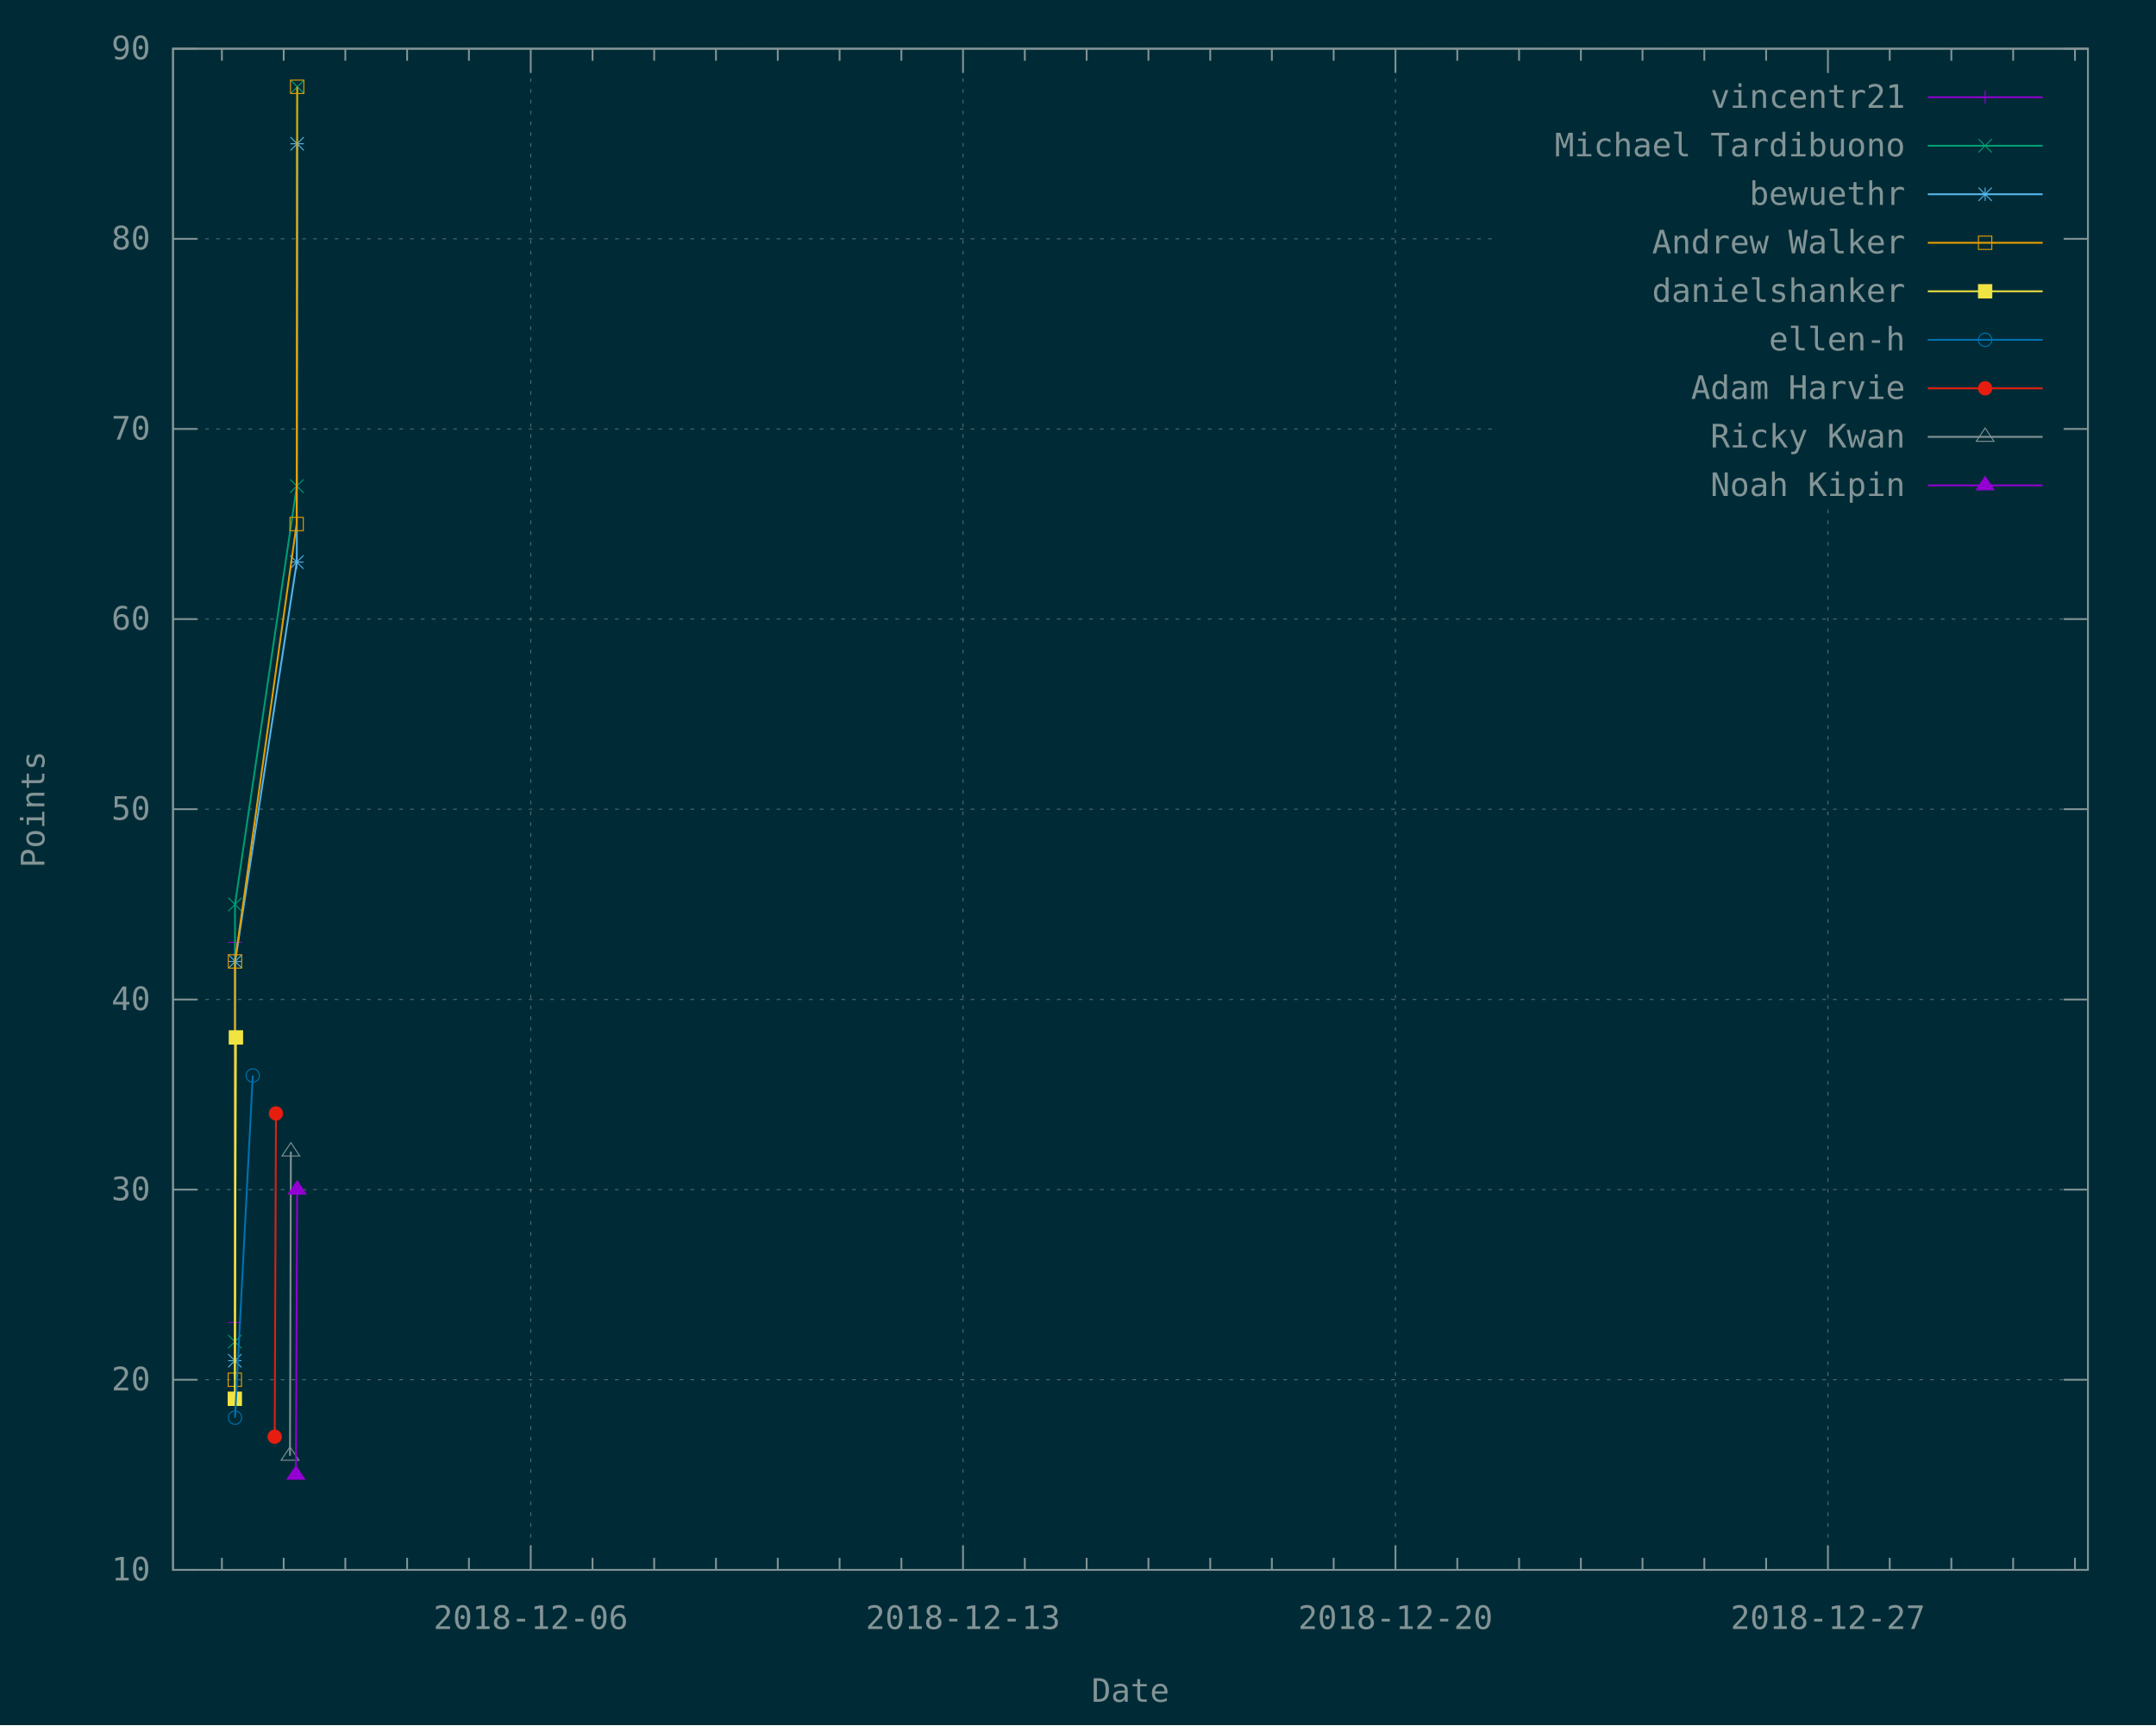
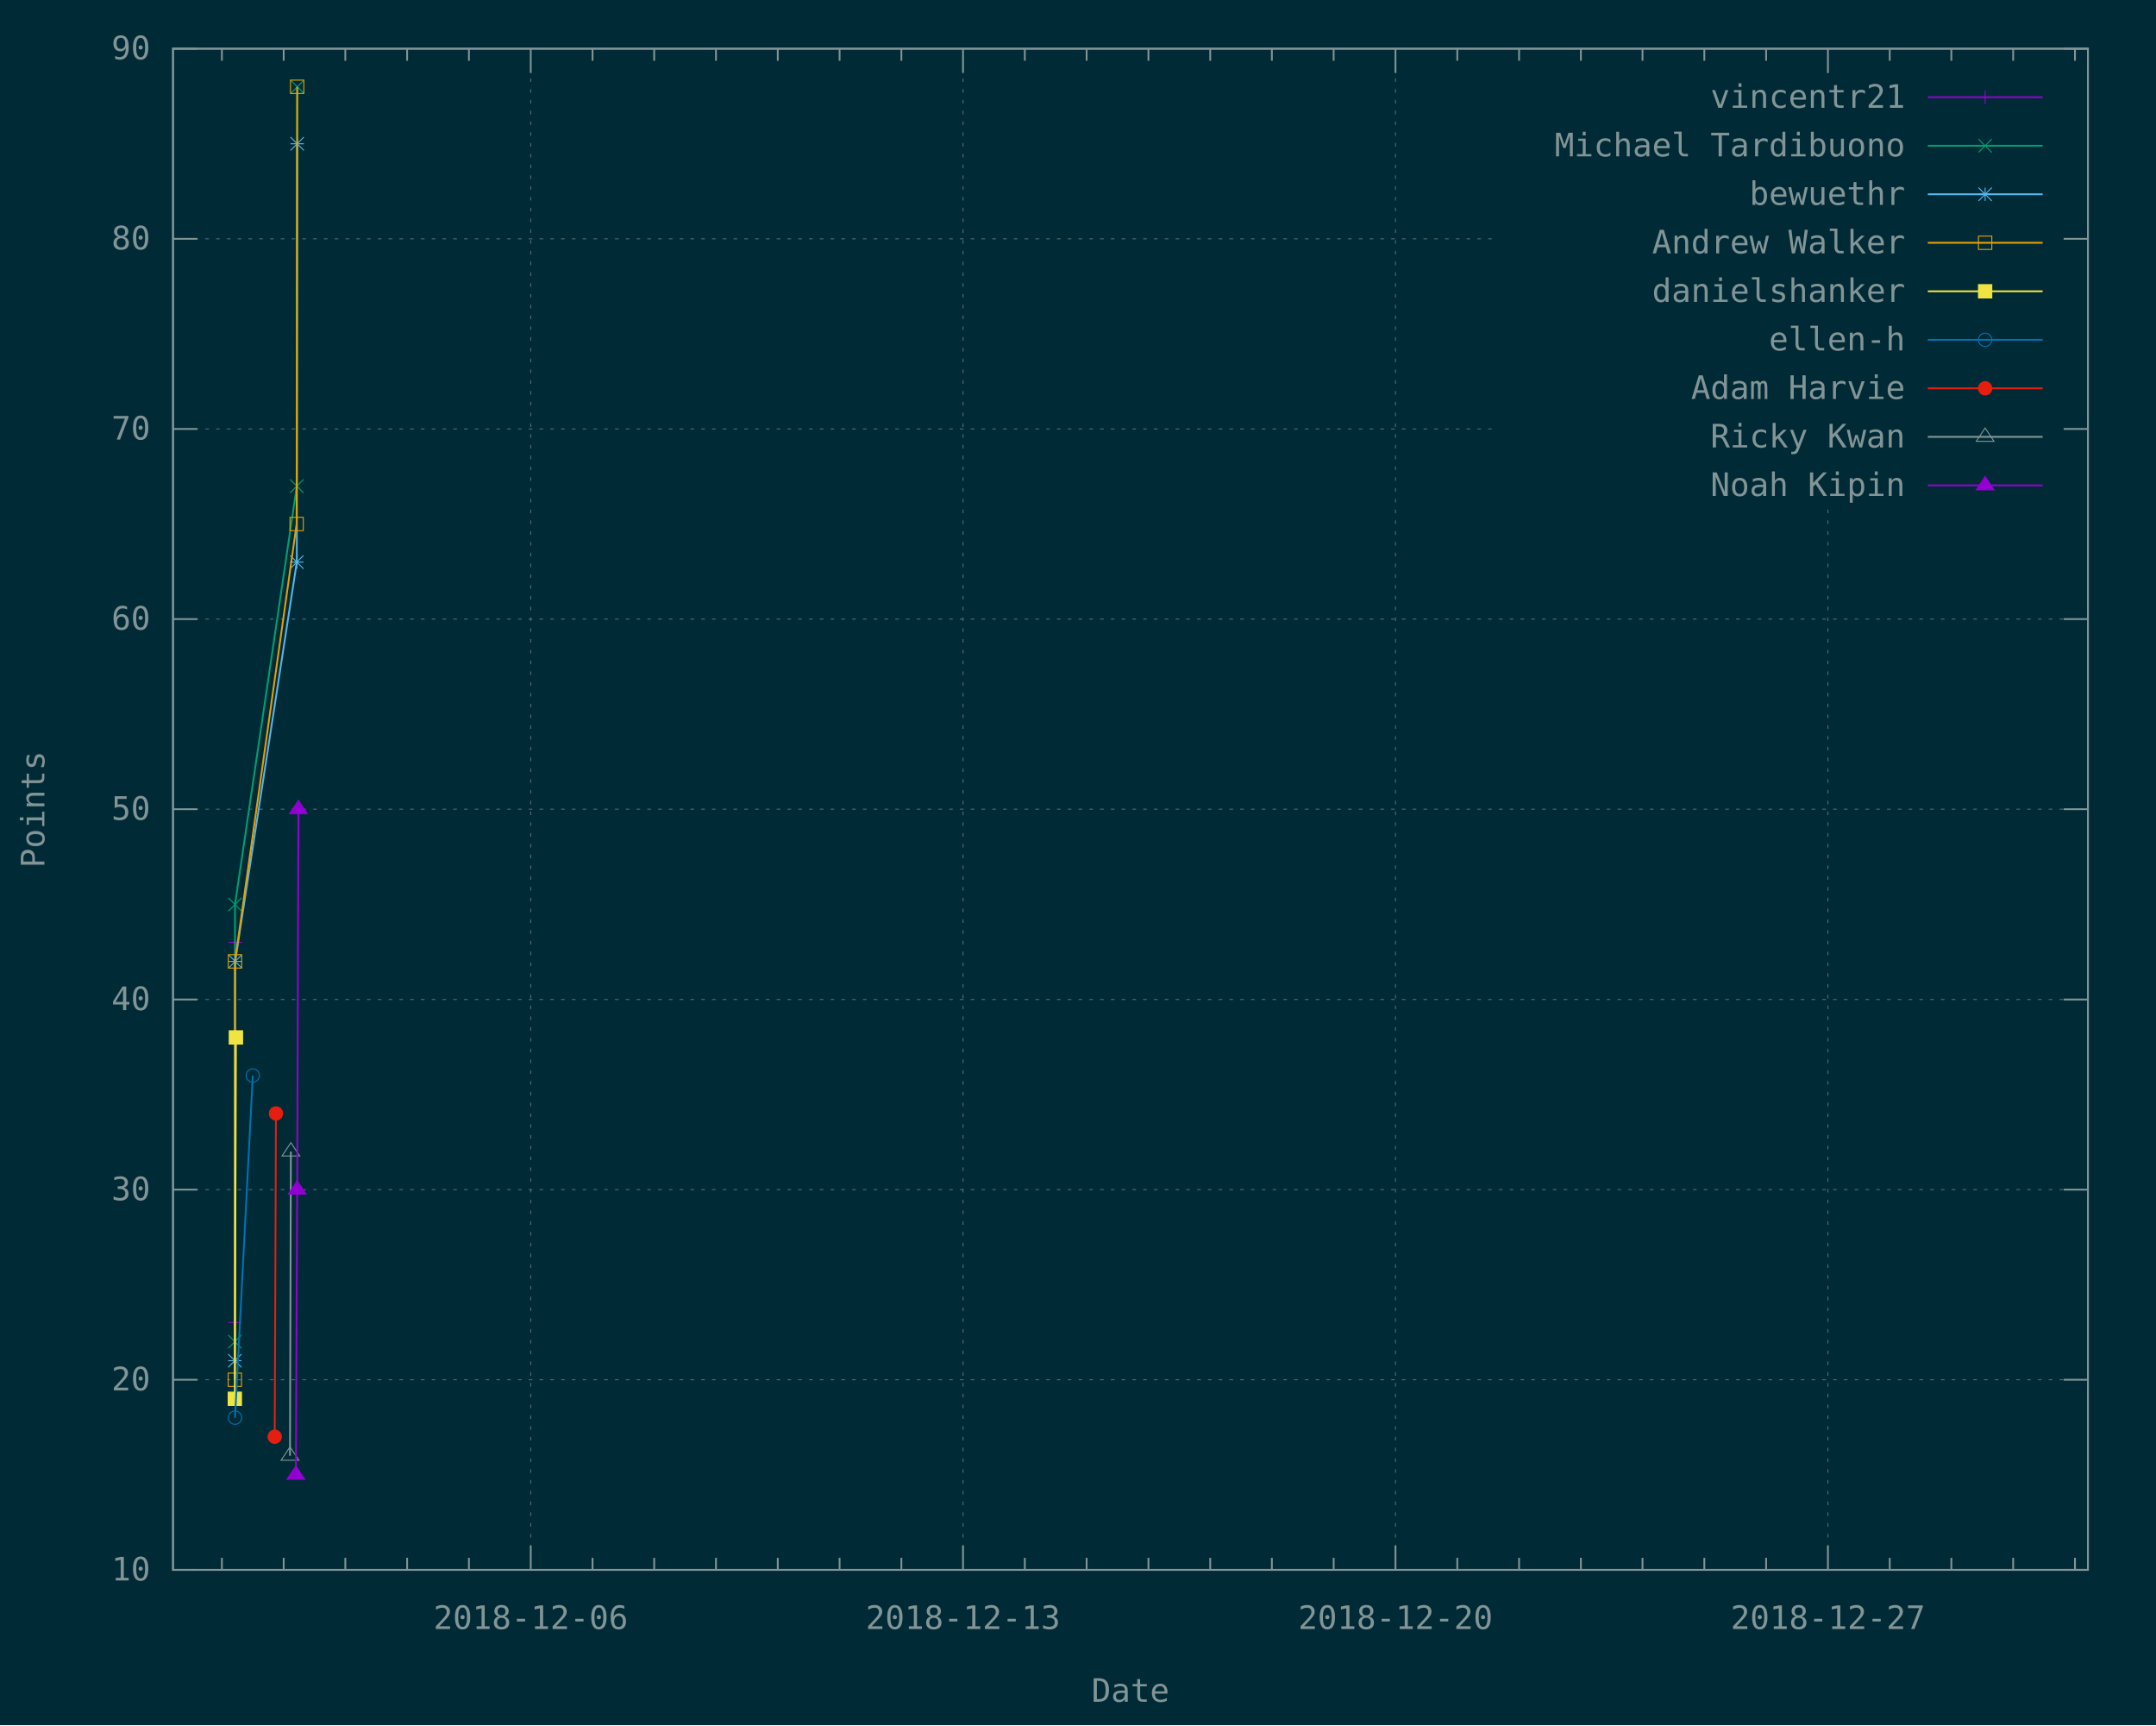
<svg xmlns="http://www.w3.org/2000/svg" xmlns:xlink="http://www.w3.org/1999/xlink" width="1200" height="960" viewBox="0 0 1200 960">
  <g id="gnuplot_canvas">
    <rect x="0" y="0" width="1200" height="960" fill="#002b36" />
    <defs>
      <circle id="gpDot" r="0.5" stroke-width="0.5" />
      <path id="gpPt0" stroke-width="0.148" stroke="currentColor" d="M-1,0 h2 M0,-1 v2" />
      <path id="gpPt1" stroke-width="0.148" stroke="currentColor" d="M-1,-1 L1,1 M1,-1 L-1,1" />
      <path id="gpPt2" stroke-width="0.148" stroke="currentColor" d="M-1,0 L1,0 M0,-1 L0,1 M-1,-1 L1,1 M-1,1 L1,-1" />
      <rect id="gpPt3" stroke-width="0.148" stroke="currentColor" x="-1" y="-1" width="2" height="2" />
      <rect id="gpPt4" stroke-width="0.148" stroke="currentColor" fill="currentColor" x="-1" y="-1" width="2" height="2" />
      <circle id="gpPt5" stroke-width="0.148" stroke="currentColor" cx="0" cy="0" r="1" />
      <use xlink:href="#gpPt5" id="gpPt6" fill="currentColor" stroke="none" />
      <path id="gpPt7" stroke-width="0.148" stroke="currentColor" d="M0,-1.33 L-1.33,0.67 L1.33,0.67 z" />
      <use xlink:href="#gpPt7" id="gpPt8" fill="currentColor" stroke="none" />
      <use xlink:href="#gpPt7" id="gpPt9" stroke="currentColor" transform="rotate(180)" />
      <use xlink:href="#gpPt9" id="gpPt10" fill="currentColor" stroke="none" />
      <use xlink:href="#gpPt3" id="gpPt11" stroke="currentColor" transform="rotate(45)" />
      <use xlink:href="#gpPt11" id="gpPt12" fill="currentColor" stroke="none" />
      <path id="gpPt13" stroke-width="0.148" stroke="currentColor" d="M0,1.330 L1.265,0.411 L0.782,-1.067 L-0.782,-1.076 L-1.265,0.411 z" />
      <use xlink:href="#gpPt13" id="gpPt14" fill="currentColor" stroke="none" />
      <filter id="textbox" filterUnits="objectBoundingBox" x="0" y="0" height="1" width="1">
        <feFlood flood-color="#002B36" flood-opacity="1" result="bgnd" />
        <feComposite in="SourceGraphic" in2="bgnd" operator="atop" />
      </filter>
      <filter id="greybox" filterUnits="objectBoundingBox" x="0" y="0" height="1" width="1">
        <feFlood flood-color="lightgrey" flood-opacity="1" result="grey" />
        <feComposite in="SourceGraphic" in2="grey" operator="atop" />
      </filter>
    </defs>
    <g fill="none" color="#002B36" stroke="currentColor" stroke-width="1.00" stroke-linecap="butt" stroke-linejoin="miter">
</g>
    <g fill="none" color="black" stroke="currentColor" stroke-width="1.00" stroke-linecap="butt" stroke-linejoin="miter">
</g>
    <g fill="none" color="black" stroke="rgb(131, 148, 150)" stroke-width="0.50" stroke-linecap="butt" stroke-linejoin="miter">
</g>
    <g fill="none" color="gray" stroke="currentColor" stroke-width="0.50" stroke-linecap="butt" stroke-linejoin="miter">
      <path stroke="rgb( 88, 110, 117)" stroke-dasharray="2,4" class="gridline" d="M96.3,873.6 L1162.1,873.6  " />
    </g>
    <g fill="none" color="gray" stroke="rgb( 88, 110, 117)" stroke-width="1.00" stroke-linecap="butt" stroke-linejoin="miter">
</g>
    <g fill="none" color="black" stroke="currentColor" stroke-width="1.00" stroke-linecap="butt" stroke-linejoin="miter">
      <path stroke="rgb(131, 148, 150)" d="M96.3,873.6 L109.8,873.6 M1162.1,873.6 L1148.6,873.6  " />
      <g transform="translate(83.7,879.5)" stroke="none" fill="rgb(131,148,150)" font-family="Inconsolata" font-size="18.00" text-anchor="end">
        <text>
          <tspan font-family="Inconsolata"> 10</tspan>
        </text>
      </g>
    </g>
    <g fill="none" color="black" stroke="currentColor" stroke-width="1.00" stroke-linecap="butt" stroke-linejoin="miter">
</g>
    <g fill="none" color="black" stroke="rgb(131, 148, 150)" stroke-width="0.50" stroke-linecap="butt" stroke-linejoin="miter">
</g>
    <g fill="none" color="gray" stroke="currentColor" stroke-width="0.50" stroke-linecap="butt" stroke-linejoin="miter">
      <path stroke="rgb( 88, 110, 117)" stroke-dasharray="2,4" class="gridline" d="M96.3,767.8 L1162.1,767.8  " />
    </g>
    <g fill="none" color="gray" stroke="rgb( 88, 110, 117)" stroke-width="1.00" stroke-linecap="butt" stroke-linejoin="miter">
</g>
    <g fill="none" color="black" stroke="currentColor" stroke-width="1.00" stroke-linecap="butt" stroke-linejoin="miter">
      <path stroke="rgb(131, 148, 150)" d="M96.3,767.8 L109.8,767.8 M1162.1,767.8 L1148.6,767.8  " />
      <g transform="translate(83.7,773.7)" stroke="none" fill="rgb(131,148,150)" font-family="Inconsolata" font-size="18.00" text-anchor="end">
        <text>
          <tspan font-family="Inconsolata"> 20</tspan>
        </text>
      </g>
    </g>
    <g fill="none" color="black" stroke="currentColor" stroke-width="1.00" stroke-linecap="butt" stroke-linejoin="miter">
</g>
    <g fill="none" color="black" stroke="rgb(131, 148, 150)" stroke-width="0.50" stroke-linecap="butt" stroke-linejoin="miter">
</g>
    <g fill="none" color="gray" stroke="currentColor" stroke-width="0.50" stroke-linecap="butt" stroke-linejoin="miter">
      <path stroke="rgb( 88, 110, 117)" stroke-dasharray="2,4" class="gridline" d="M96.3,662.0 L1162.1,662.0  " />
    </g>
    <g fill="none" color="gray" stroke="rgb( 88, 110, 117)" stroke-width="1.00" stroke-linecap="butt" stroke-linejoin="miter">
</g>
    <g fill="none" color="black" stroke="currentColor" stroke-width="1.00" stroke-linecap="butt" stroke-linejoin="miter">
      <path stroke="rgb(131, 148, 150)" d="M96.3,662.0 L109.8,662.0 M1162.1,662.0 L1148.6,662.0  " />
      <g transform="translate(83.7,667.9)" stroke="none" fill="rgb(131,148,150)" font-family="Inconsolata" font-size="18.00" text-anchor="end">
        <text>
          <tspan font-family="Inconsolata"> 30</tspan>
        </text>
      </g>
    </g>
    <g fill="none" color="black" stroke="currentColor" stroke-width="1.00" stroke-linecap="butt" stroke-linejoin="miter">
</g>
    <g fill="none" color="black" stroke="rgb(131, 148, 150)" stroke-width="0.50" stroke-linecap="butt" stroke-linejoin="miter">
</g>
    <g fill="none" color="gray" stroke="currentColor" stroke-width="0.50" stroke-linecap="butt" stroke-linejoin="miter">
      <path stroke="rgb( 88, 110, 117)" stroke-dasharray="2,4" class="gridline" d="M96.3,556.2 L1162.1,556.2  " />
    </g>
    <g fill="none" color="gray" stroke="rgb( 88, 110, 117)" stroke-width="1.00" stroke-linecap="butt" stroke-linejoin="miter">
</g>
    <g fill="none" color="black" stroke="currentColor" stroke-width="1.00" stroke-linecap="butt" stroke-linejoin="miter">
      <path stroke="rgb(131, 148, 150)" d="M96.3,556.2 L109.8,556.2 M1162.1,556.2 L1148.6,556.2  " />
      <g transform="translate(83.7,562.1)" stroke="none" fill="rgb(131,148,150)" font-family="Inconsolata" font-size="18.00" text-anchor="end">
        <text>
          <tspan font-family="Inconsolata"> 40</tspan>
        </text>
      </g>
    </g>
    <g fill="none" color="black" stroke="currentColor" stroke-width="1.00" stroke-linecap="butt" stroke-linejoin="miter">
</g>
    <g fill="none" color="black" stroke="rgb(131, 148, 150)" stroke-width="0.50" stroke-linecap="butt" stroke-linejoin="miter">
</g>
    <g fill="none" color="gray" stroke="currentColor" stroke-width="0.50" stroke-linecap="butt" stroke-linejoin="miter">
      <path stroke="rgb( 88, 110, 117)" stroke-dasharray="2,4" class="gridline" d="M96.3,450.3 L1162.1,450.3  " />
    </g>
    <g fill="none" color="gray" stroke="rgb( 88, 110, 117)" stroke-width="1.00" stroke-linecap="butt" stroke-linejoin="miter">
</g>
    <g fill="none" color="black" stroke="currentColor" stroke-width="1.00" stroke-linecap="butt" stroke-linejoin="miter">
      <path stroke="rgb(131, 148, 150)" d="M96.3,450.3 L109.8,450.3 M1162.1,450.3 L1148.6,450.3  " />
      <g transform="translate(83.7,456.2)" stroke="none" fill="rgb(131,148,150)" font-family="Inconsolata" font-size="18.00" text-anchor="end">
        <text>
          <tspan font-family="Inconsolata"> 50</tspan>
        </text>
      </g>
    </g>
    <g fill="none" color="black" stroke="currentColor" stroke-width="1.00" stroke-linecap="butt" stroke-linejoin="miter">
</g>
    <g fill="none" color="black" stroke="rgb(131, 148, 150)" stroke-width="0.50" stroke-linecap="butt" stroke-linejoin="miter">
</g>
    <g fill="none" color="gray" stroke="currentColor" stroke-width="0.50" stroke-linecap="butt" stroke-linejoin="miter">
      <path stroke="rgb( 88, 110, 117)" stroke-dasharray="2,4" class="gridline" d="M96.3,344.5 L1162.1,344.5  " />
    </g>
    <g fill="none" color="gray" stroke="rgb( 88, 110, 117)" stroke-width="1.00" stroke-linecap="butt" stroke-linejoin="miter">
</g>
    <g fill="none" color="black" stroke="currentColor" stroke-width="1.00" stroke-linecap="butt" stroke-linejoin="miter">
      <path stroke="rgb(131, 148, 150)" d="M96.3,344.5 L109.8,344.5 M1162.1,344.5 L1148.6,344.5  " />
      <g transform="translate(83.7,350.4)" stroke="none" fill="rgb(131,148,150)" font-family="Inconsolata" font-size="18.00" text-anchor="end">
        <text>
          <tspan font-family="Inconsolata"> 60</tspan>
        </text>
      </g>
    </g>
    <g fill="none" color="black" stroke="currentColor" stroke-width="1.00" stroke-linecap="butt" stroke-linejoin="miter">
</g>
    <g fill="none" color="black" stroke="rgb(131, 148, 150)" stroke-width="0.50" stroke-linecap="butt" stroke-linejoin="miter">
</g>
    <g fill="none" color="gray" stroke="currentColor" stroke-width="0.50" stroke-linecap="butt" stroke-linejoin="miter">
      <path stroke="rgb( 88, 110, 117)" stroke-dasharray="2,4" class="gridline" d="M96.3,238.7 L833.6,238.7 M1149.5,238.7 L1162.1,238.7  " />
    </g>
    <g fill="none" color="gray" stroke="rgb( 88, 110, 117)" stroke-width="1.00" stroke-linecap="butt" stroke-linejoin="miter">
</g>
    <g fill="none" color="black" stroke="currentColor" stroke-width="1.00" stroke-linecap="butt" stroke-linejoin="miter">
      <path stroke="rgb(131, 148, 150)" d="M96.3,238.7 L109.8,238.7 M1162.1,238.7 L1148.6,238.7  " />
      <g transform="translate(83.7,244.6)" stroke="none" fill="rgb(131,148,150)" font-family="Inconsolata" font-size="18.00" text-anchor="end">
        <text>
          <tspan font-family="Inconsolata"> 70</tspan>
        </text>
      </g>
    </g>
    <g fill="none" color="black" stroke="currentColor" stroke-width="1.00" stroke-linecap="butt" stroke-linejoin="miter">
</g>
    <g fill="none" color="black" stroke="rgb(131, 148, 150)" stroke-width="0.50" stroke-linecap="butt" stroke-linejoin="miter">
</g>
    <g fill="none" color="gray" stroke="currentColor" stroke-width="0.50" stroke-linecap="butt" stroke-linejoin="miter">
      <path stroke="rgb( 88, 110, 117)" stroke-dasharray="2,4" class="gridline" d="M96.3,132.9 L833.6,132.9 M1149.5,132.9 L1162.1,132.9  " />
    </g>
    <g fill="none" color="gray" stroke="rgb( 88, 110, 117)" stroke-width="1.00" stroke-linecap="butt" stroke-linejoin="miter">
</g>
    <g fill="none" color="black" stroke="currentColor" stroke-width="1.00" stroke-linecap="butt" stroke-linejoin="miter">
      <path stroke="rgb(131, 148, 150)" d="M96.3,132.9 L109.8,132.9 M1162.1,132.9 L1148.6,132.9  " />
      <g transform="translate(83.7,138.8)" stroke="none" fill="rgb(131,148,150)" font-family="Inconsolata" font-size="18.00" text-anchor="end">
        <text>
          <tspan font-family="Inconsolata"> 80</tspan>
        </text>
      </g>
    </g>
    <g fill="none" color="black" stroke="currentColor" stroke-width="1.00" stroke-linecap="butt" stroke-linejoin="miter">
</g>
    <g fill="none" color="black" stroke="rgb(131, 148, 150)" stroke-width="0.50" stroke-linecap="butt" stroke-linejoin="miter">
</g>
    <g fill="none" color="gray" stroke="currentColor" stroke-width="0.50" stroke-linecap="butt" stroke-linejoin="miter">
      <path stroke="rgb( 88, 110, 117)" stroke-dasharray="2,4" class="gridline" d="M96.3,27.1 L1162.1,27.1  " />
    </g>
    <g fill="none" color="gray" stroke="rgb( 88, 110, 117)" stroke-width="1.00" stroke-linecap="butt" stroke-linejoin="miter">
</g>
    <g fill="none" color="black" stroke="currentColor" stroke-width="1.00" stroke-linecap="butt" stroke-linejoin="miter">
      <path stroke="rgb(131, 148, 150)" d="M96.3,27.1 L109.8,27.1 M1162.1,27.1 L1148.6,27.1  " />
      <g transform="translate(83.7,33.0)" stroke="none" fill="rgb(131,148,150)" font-family="Inconsolata" font-size="18.00" text-anchor="end">
        <text>
          <tspan font-family="Inconsolata"> 90</tspan>
        </text>
      </g>
    </g>
    <g fill="none" color="black" stroke="currentColor" stroke-width="1.00" stroke-linecap="butt" stroke-linejoin="miter">
      <path stroke="rgb(131, 148, 150)" d="M123.5,873.6 L123.5,866.9 M123.5,27.1 L123.5,33.8 M157.9,873.6 L157.9,866.9 M157.9,27.1 L157.9,33.8   M192.2,873.6 L192.2,866.9 M192.2,27.1 L192.2,33.8 M226.6,873.6 L226.6,866.9 M226.6,27.1 L226.6,33.8   M261.0,873.6 L261.0,866.9 M261.0,27.1 L261.0,33.8  " />
    </g>
    <g fill="none" color="black" stroke="rgb(131, 148, 150)" stroke-width="0.50" stroke-linecap="butt" stroke-linejoin="miter">
</g>
    <g fill="none" color="gray" stroke="currentColor" stroke-width="0.50" stroke-linecap="butt" stroke-linejoin="miter">
      <path stroke="rgb( 88, 110, 117)" stroke-dasharray="2,4" class="gridline" d="M295.4,873.6 L295.4,27.1  " />
    </g>
    <g fill="none" color="gray" stroke="rgb( 88, 110, 117)" stroke-width="1.00" stroke-linecap="butt" stroke-linejoin="miter">
</g>
    <g fill="none" color="black" stroke="currentColor" stroke-width="1.00" stroke-linecap="butt" stroke-linejoin="miter">
      <path stroke="rgb(131, 148, 150)" d="M295.4,873.6 L295.4,860.1 M295.4,27.1 L295.4,40.6  " />
      <g transform="translate(295.4,906.5)" stroke="none" fill="rgb(131,148,150)" font-family="Inconsolata" font-size="18.00" text-anchor="middle">
        <text>
          <tspan font-family="Inconsolata">2018-12-06</tspan>
        </text>
      </g>
    </g>
    <g fill="none" color="black" stroke="currentColor" stroke-width="1.00" stroke-linecap="butt" stroke-linejoin="miter">
      <path stroke="rgb(131, 148, 150)" d="M329.8,873.6 L329.8,866.9 M329.8,27.1 L329.8,33.8 M364.1,873.6 L364.1,866.9 M364.1,27.1 L364.1,33.8   M398.5,873.6 L398.5,866.9 M398.5,27.1 L398.5,33.8 M432.9,873.6 L432.9,866.9 M432.9,27.1 L432.9,33.8   M467.3,873.6 L467.3,866.9 M467.3,27.1 L467.3,33.8 M501.7,873.6 L501.7,866.9 M501.7,27.1 L501.7,33.8    " />
    </g>
    <g fill="none" color="black" stroke="rgb(131, 148, 150)" stroke-width="0.50" stroke-linecap="butt" stroke-linejoin="miter">
</g>
    <g fill="none" color="gray" stroke="currentColor" stroke-width="0.50" stroke-linecap="butt" stroke-linejoin="miter">
      <path stroke="rgb( 88, 110, 117)" stroke-dasharray="2,4" class="gridline" d="M536.0,873.6 L536.0,27.1  " />
    </g>
    <g fill="none" color="gray" stroke="rgb( 88, 110, 117)" stroke-width="1.00" stroke-linecap="butt" stroke-linejoin="miter">
</g>
    <g fill="none" color="black" stroke="currentColor" stroke-width="1.00" stroke-linecap="butt" stroke-linejoin="miter">
      <path stroke="rgb(131, 148, 150)" d="M536.0,873.6 L536.0,860.1 M536.0,27.1 L536.0,40.6  " />
      <g transform="translate(536.0,906.5)" stroke="none" fill="rgb(131,148,150)" font-family="Inconsolata" font-size="18.00" text-anchor="middle">
        <text>
          <tspan font-family="Inconsolata">2018-12-13</tspan>
        </text>
      </g>
    </g>
    <g fill="none" color="black" stroke="currentColor" stroke-width="1.00" stroke-linecap="butt" stroke-linejoin="miter">
      <path stroke="rgb(131, 148, 150)" d="M570.4,873.6 L570.4,866.9 M570.4,27.1 L570.4,33.8 M604.8,873.6 L604.8,866.9 M604.8,27.1 L604.8,33.8   M639.2,873.6 L639.2,866.9 M639.2,27.1 L639.2,33.8 M673.6,873.6 L673.6,866.9 M673.6,27.1 L673.6,33.8   M707.9,873.6 L707.9,866.9 M707.9,27.1 L707.9,33.8 M742.3,873.6 L742.3,866.9 M742.3,27.1 L742.3,33.8    " />
    </g>
    <g fill="none" color="black" stroke="rgb(131, 148, 150)" stroke-width="0.50" stroke-linecap="butt" stroke-linejoin="miter">
</g>
    <g fill="none" color="gray" stroke="currentColor" stroke-width="0.50" stroke-linecap="butt" stroke-linejoin="miter">
      <path stroke="rgb( 88, 110, 117)" stroke-dasharray="2,4" class="gridline" d="M776.7,873.6 L776.7,27.1  " />
    </g>
    <g fill="none" color="gray" stroke="rgb( 88, 110, 117)" stroke-width="1.00" stroke-linecap="butt" stroke-linejoin="miter">
</g>
    <g fill="none" color="black" stroke="currentColor" stroke-width="1.00" stroke-linecap="butt" stroke-linejoin="miter">
      <path stroke="rgb(131, 148, 150)" d="M776.7,873.6 L776.7,860.1 M776.7,27.1 L776.7,40.6  " />
      <g transform="translate(776.7,906.5)" stroke="none" fill="rgb(131,148,150)" font-family="Inconsolata" font-size="18.00" text-anchor="middle">
        <text>
          <tspan font-family="Inconsolata">2018-12-20</tspan>
        </text>
      </g>
    </g>
    <g fill="none" color="black" stroke="currentColor" stroke-width="1.00" stroke-linecap="butt" stroke-linejoin="miter">
      <path stroke="rgb(131, 148, 150)" d="M811.1,873.6 L811.1,866.9 M811.1,27.1 L811.1,33.8 M845.5,873.6 L845.5,866.9 M845.5,27.1 L845.5,33.8   M879.9,873.6 L879.9,866.9 M879.9,27.1 L879.9,33.8 M914.2,873.6 L914.2,866.9 M914.2,27.1 L914.2,33.8   M948.6,873.6 L948.6,866.9 M948.6,27.1 L948.6,33.8 M983.0,873.6 L983.0,866.9 M983.0,27.1 L983.0,33.8    " />
    </g>
    <g fill="none" color="black" stroke="rgb(131, 148, 150)" stroke-width="0.50" stroke-linecap="butt" stroke-linejoin="miter">
</g>
    <g fill="none" color="gray" stroke="currentColor" stroke-width="0.50" stroke-linecap="butt" stroke-linejoin="miter">
      <path stroke="rgb( 88, 110, 117)" stroke-dasharray="2,4" class="gridline" d="M1017.4,873.6 L1017.4,283.6 M1017.4,40.6 L1017.4,27.1  " />
    </g>
    <g fill="none" color="gray" stroke="rgb( 88, 110, 117)" stroke-width="1.00" stroke-linecap="butt" stroke-linejoin="miter">
</g>
    <g fill="none" color="black" stroke="currentColor" stroke-width="1.00" stroke-linecap="butt" stroke-linejoin="miter">
      <path stroke="rgb(131, 148, 150)" d="M1017.4,873.6 L1017.4,860.1 M1017.4,27.1 L1017.4,40.6  " />
      <g transform="translate(1017.4,906.5)" stroke="none" fill="rgb(131,148,150)" font-family="Inconsolata" font-size="18.00" text-anchor="middle">
        <text>
          <tspan font-family="Inconsolata">2018-12-27</tspan>
        </text>
      </g>
    </g>
    <g fill="none" color="black" stroke="currentColor" stroke-width="1.00" stroke-linecap="butt" stroke-linejoin="miter">
      <path stroke="rgb(131, 148, 150)" d="M1051.8,873.6 L1051.8,866.9 M1051.8,27.1 L1051.8,33.8 M1086.1,873.6 L1086.1,866.9 M1086.1,27.1 L1086.1,33.8   M1120.5,873.6 L1120.5,866.9 M1120.5,27.1 L1120.5,33.8 M1154.9,873.6 L1154.9,866.9 M1154.9,27.1 L1154.9,33.8    " />
    </g>
    <g fill="none" color="black" stroke="currentColor" stroke-width="1.00" stroke-linecap="butt" stroke-linejoin="miter">
      <path stroke="rgb(131, 148, 150)" d="M96.3,27.1 L96.3,873.6 L1162.1,873.6 L1162.1,27.1 L96.3,27.1 Z  " />
    </g>
    <g fill="none" color="black" stroke="currentColor" stroke-width="1.00" stroke-linecap="butt" stroke-linejoin="miter">
      <g transform="translate(24.7,450.4) rotate(270)" stroke="none" fill="rgb(131,148,150)" font-family="Inconsolata" font-size="18.00" text-anchor="middle">
        <text>
          <tspan font-family="Inconsolata">Points</tspan>
        </text>
      </g>
    </g>
    <g fill="none" color="black" stroke="currentColor" stroke-width="1.00" stroke-linecap="butt" stroke-linejoin="miter">
      <g transform="translate(629.2,947.0)" stroke="none" fill="rgb(131,148,150)" font-family="Inconsolata" font-size="18.00" text-anchor="middle">
        <text>
          <tspan font-family="Inconsolata">Date</tspan>
        </text>
      </g>
    </g>
    <g fill="none" color="black" stroke="currentColor" stroke-width="1.00" stroke-linecap="butt" stroke-linejoin="miter">
</g>
    <g id="gnuplot_plot_1">
      <g fill="none" color="black" stroke="currentColor" stroke-width="1.00" stroke-linecap="butt" stroke-linejoin="miter">
        <g transform="translate(1060.4,60.0)" stroke="none" fill="rgb(131,148,150)" font-family="Inconsolata" font-size="18.00" text-anchor="end">
          <text>
            <tspan font-family="Inconsolata">vincentr21</tspan>
          </text>
        </g>
      </g>
      <g fill="none" color="black" stroke="currentColor" stroke-width="1.00" stroke-linecap="butt" stroke-linejoin="miter">
        <path stroke="rgb(148,   0, 211)" d="M1073.0,54.1 L1136.9,54.1 M130.7,736.0 L130.9,524.4  " />
        <use xlink:href="#gpPt0" transform="translate(130.7,736.0) scale(3.71)" color="rgb(148,   0, 211)" />
        <use xlink:href="#gpPt0" transform="translate(130.9,524.4) scale(3.71)" color="rgb(148,   0, 211)" />
        <use xlink:href="#gpPt0" transform="translate(1104.9,54.1) scale(3.71)" color="rgb(148,   0, 211)" />
      </g>
    </g>
    <g id="gnuplot_plot_2">
      <g fill="none" color="black" stroke="currentColor" stroke-width="1.00" stroke-linecap="butt" stroke-linejoin="miter">
        <g transform="translate(1060.4,87.0)" stroke="none" fill="rgb(131,148,150)" font-family="Inconsolata" font-size="18.00" text-anchor="end">
          <text>
            <tspan font-family="Inconsolata">Michael Tardibuono</tspan>
          </text>
        </g>
      </g>
      <g fill="none" color="black" stroke="currentColor" stroke-width="1.00" stroke-linecap="butt" stroke-linejoin="miter">
        <path stroke="rgb(  0, 158, 115)" d="M1073.0,81.1 L1136.9,81.1 M130.7,746.6 L130.8,503.3 L165.2,270.5 L165.5,48.3  " />
        <use xlink:href="#gpPt1" transform="translate(130.7,746.6) scale(3.71)" color="rgb(  0, 158, 115)" />
        <use xlink:href="#gpPt1" transform="translate(130.8,503.3) scale(3.71)" color="rgb(  0, 158, 115)" />
        <use xlink:href="#gpPt1" transform="translate(165.2,270.5) scale(3.71)" color="rgb(  0, 158, 115)" />
        <use xlink:href="#gpPt1" transform="translate(165.5,48.3) scale(3.71)" color="rgb(  0, 158, 115)" />
        <use xlink:href="#gpPt1" transform="translate(1104.9,81.1) scale(3.71)" color="rgb(  0, 158, 115)" />
      </g>
    </g>
    <g id="gnuplot_plot_3">
      <g fill="none" color="black" stroke="currentColor" stroke-width="1.00" stroke-linecap="butt" stroke-linejoin="miter">
        <g transform="translate(1060.4,114.0)" stroke="none" fill="rgb(131,148,150)" font-family="Inconsolata" font-size="18.00" text-anchor="end">
          <text>
            <tspan font-family="Inconsolata">bewuethr</tspan>
          </text>
        </g>
      </g>
      <g fill="none" color="black" stroke="currentColor" stroke-width="1.00" stroke-linecap="butt" stroke-linejoin="miter">
        <path stroke="rgb( 86, 180, 233)" d="M1073.0,108.1 L1136.9,108.1 M130.7,757.2 L130.9,535.0 L165.2,312.8 L165.4,80.0  " />
        <use xlink:href="#gpPt2" transform="translate(130.7,757.2) scale(3.71)" color="rgb( 86, 180, 233)" />
        <use xlink:href="#gpPt2" transform="translate(130.9,535.0) scale(3.71)" color="rgb( 86, 180, 233)" />
        <use xlink:href="#gpPt2" transform="translate(165.2,312.8) scale(3.71)" color="rgb( 86, 180, 233)" />
        <use xlink:href="#gpPt2" transform="translate(165.4,80.0) scale(3.71)" color="rgb( 86, 180, 233)" />
        <use xlink:href="#gpPt2" transform="translate(1104.9,108.1) scale(3.71)" color="rgb( 86, 180, 233)" />
      </g>
    </g>
    <g id="gnuplot_plot_4">
      <g fill="none" color="black" stroke="currentColor" stroke-width="1.00" stroke-linecap="butt" stroke-linejoin="miter">
        <g transform="translate(1060.4,141.0)" stroke="none" fill="rgb(131,148,150)" font-family="Inconsolata" font-size="18.00" text-anchor="end">
          <text>
            <tspan font-family="Inconsolata">Andrew Walker</tspan>
          </text>
        </g>
      </g>
      <g fill="none" color="black" stroke="currentColor" stroke-width="1.00" stroke-linecap="butt" stroke-linejoin="miter">
        <path stroke="rgb(230, 159,   0)" d="M1073.0,135.1 L1136.9,135.1 M130.7,767.8 L130.8,535.0 L165.1,291.6 L165.4,48.3  " />
        <use xlink:href="#gpPt3" transform="translate(130.7,767.8) scale(3.71)" color="rgb(230, 159,   0)" />
        <use xlink:href="#gpPt3" transform="translate(130.8,535.0) scale(3.71)" color="rgb(230, 159,   0)" />
        <use xlink:href="#gpPt3" transform="translate(165.1,291.6) scale(3.71)" color="rgb(230, 159,   0)" />
        <use xlink:href="#gpPt3" transform="translate(165.4,48.3) scale(3.71)" color="rgb(230, 159,   0)" />
        <use xlink:href="#gpPt3" transform="translate(1104.9,135.1) scale(3.71)" color="rgb(230, 159,   0)" />
      </g>
    </g>
    <g id="gnuplot_plot_5">
      <g fill="none" color="black" stroke="currentColor" stroke-width="1.00" stroke-linecap="butt" stroke-linejoin="miter">
        <g transform="translate(1060.4,168.0)" stroke="none" fill="rgb(131,148,150)" font-family="Inconsolata" font-size="18.00" text-anchor="end">
          <text>
            <tspan font-family="Inconsolata">danielshanker</tspan>
          </text>
        </g>
      </g>
      <g fill="none" color="black" stroke="currentColor" stroke-width="1.00" stroke-linecap="butt" stroke-linejoin="miter">
        <path stroke="rgb(240, 228,  66)" d="M1073.0,162.1 L1136.9,162.1 M130.7,778.4 L131.3,577.3  " />
        <use xlink:href="#gpPt4" transform="translate(130.7,778.4) scale(3.71)" color="rgb(240, 228,  66)" />
        <use xlink:href="#gpPt4" transform="translate(131.3,577.3) scale(3.71)" color="rgb(240, 228,  66)" />
        <use xlink:href="#gpPt4" transform="translate(1104.9,162.1) scale(3.71)" color="rgb(240, 228,  66)" />
      </g>
    </g>
    <g id="gnuplot_plot_6">
      <g fill="none" color="black" stroke="currentColor" stroke-width="1.00" stroke-linecap="butt" stroke-linejoin="miter">
        <g transform="translate(1060.4,195.0)" stroke="none" fill="rgb(131,148,150)" font-family="Inconsolata" font-size="18.00" text-anchor="end">
          <text>
            <tspan font-family="Inconsolata">ellen-h</tspan>
          </text>
        </g>
      </g>
      <g fill="none" color="black" stroke="currentColor" stroke-width="1.00" stroke-linecap="butt" stroke-linejoin="miter">
        <path stroke="rgb(  0, 114, 178)" d="M1073.0,189.1 L1136.9,189.1 M130.8,788.9 L140.7,598.5  " />
        <use xlink:href="#gpPt5" transform="translate(130.8,788.9) scale(3.71)" color="rgb(  0, 114, 178)" />
        <use xlink:href="#gpPt5" transform="translate(140.7,598.5) scale(3.71)" color="rgb(  0, 114, 178)" />
        <use xlink:href="#gpPt5" transform="translate(1104.9,189.1) scale(3.71)" color="rgb(  0, 114, 178)" />
      </g>
    </g>
    <g id="gnuplot_plot_7">
      <g fill="none" color="black" stroke="currentColor" stroke-width="1.00" stroke-linecap="butt" stroke-linejoin="miter">
        <g transform="translate(1060.4,222.0)" stroke="none" fill="rgb(131,148,150)" font-family="Inconsolata" font-size="18.00" text-anchor="end">
          <text>
            <tspan font-family="Inconsolata">Adam Harvie</tspan>
          </text>
        </g>
      </g>
      <g fill="none" color="black" stroke="currentColor" stroke-width="1.00" stroke-linecap="butt" stroke-linejoin="miter">
        <path stroke="rgb(229,  30,  16)" d="M1073.0,216.1 L1136.9,216.1 M152.9,799.5 L153.6,619.6  " />
        <use xlink:href="#gpPt6" transform="translate(152.9,799.5) scale(3.71)" color="rgb(229,  30,  16)" />
        <use xlink:href="#gpPt6" transform="translate(153.6,619.6) scale(3.71)" color="rgb(229,  30,  16)" />
        <use xlink:href="#gpPt6" transform="translate(1104.9,216.1) scale(3.71)" color="rgb(229,  30,  16)" />
      </g>
    </g>
    <g id="gnuplot_plot_8">
      <g fill="none" color="black" stroke="currentColor" stroke-width="1.00" stroke-linecap="butt" stroke-linejoin="miter">
        <g transform="translate(1060.4,249.0)" stroke="none" fill="rgb(131,148,150)" font-family="Inconsolata" font-size="18.00" text-anchor="end">
          <text>
            <tspan font-family="Inconsolata">Ricky Kwan</tspan>
          </text>
        </g>
      </g>
      <g fill="none" color="black" stroke="currentColor" stroke-width="1.00" stroke-linecap="butt" stroke-linejoin="miter">
        <path stroke="rgb(131, 148, 150)" d="M1073.0,243.1 L1136.9,243.1 M161.4,810.1 L161.9,640.8  " />
        <use xlink:href="#gpPt7" transform="translate(161.4,810.1) scale(3.71)" color="rgb(131, 148, 150)" />
        <use xlink:href="#gpPt7" transform="translate(161.9,640.8) scale(3.71)" color="rgb(131, 148, 150)" />
        <use xlink:href="#gpPt7" transform="translate(1104.9,243.1) scale(3.71)" color="rgb(131, 148, 150)" />
      </g>
    </g>
    <g id="gnuplot_plot_9">
      <g fill="none" color="black" stroke="currentColor" stroke-width="1.00" stroke-linecap="butt" stroke-linejoin="miter">
        <g transform="translate(1060.4,276.0)" stroke="none" fill="rgb(131,148,150)" font-family="Inconsolata" font-size="18.00" text-anchor="end">
          <text>
            <tspan font-family="Inconsolata">Noah Kipin</tspan>
          </text>
        </g>
      </g>
      <g fill="none" color="black" stroke="currentColor" stroke-width="1.00" stroke-linecap="butt" stroke-linejoin="miter">
-         <path stroke="rgb(148,   0, 211)" d="M1073.0,270.1 L1136.9,270.1 M164.7,820.7 L165.4,662.0  " />
+         <path stroke="rgb(148,   0, 211)" d="M1073.0,270.1 L1136.9,270.1 M164.7,820.7 L165.4,662.0 L166.1,450.3  " />
        <use xlink:href="#gpPt8" transform="translate(164.7,820.7) scale(3.71)" color="rgb(148,   0, 211)" />
        <use xlink:href="#gpPt8" transform="translate(165.4,662.0) scale(3.71)" color="rgb(148,   0, 211)" />
+         <use xlink:href="#gpPt8" transform="translate(166.1,450.3) scale(3.71)" color="rgb(148,   0, 211)" />
        <use xlink:href="#gpPt8" transform="translate(1104.9,270.1) scale(3.71)" color="rgb(148,   0, 211)" />
      </g>
    </g>
    <g fill="none" color="#002B36" stroke="rgb(148,   0, 211)" stroke-width="2.00" stroke-linecap="butt" stroke-linejoin="miter">
</g>
    <g fill="none" color="black" stroke="currentColor" stroke-width="2.00" stroke-linecap="butt" stroke-linejoin="miter">
</g>
    <g fill="none" color="black" stroke="black" stroke-width="1.00" stroke-linecap="butt" stroke-linejoin="miter">
</g>
    <g fill="none" color="black" stroke="currentColor" stroke-width="1.00" stroke-linecap="butt" stroke-linejoin="miter">
      <path stroke="rgb(131, 148, 150)" d="M96.3,27.1 L96.3,873.6 L1162.1,873.6 L1162.1,27.1 L96.3,27.1 Z  " />
    </g>
    <g fill="none" color="black" stroke="currentColor" stroke-width="1.00" stroke-linecap="butt" stroke-linejoin="miter">
</g>
  </g>
</svg>
